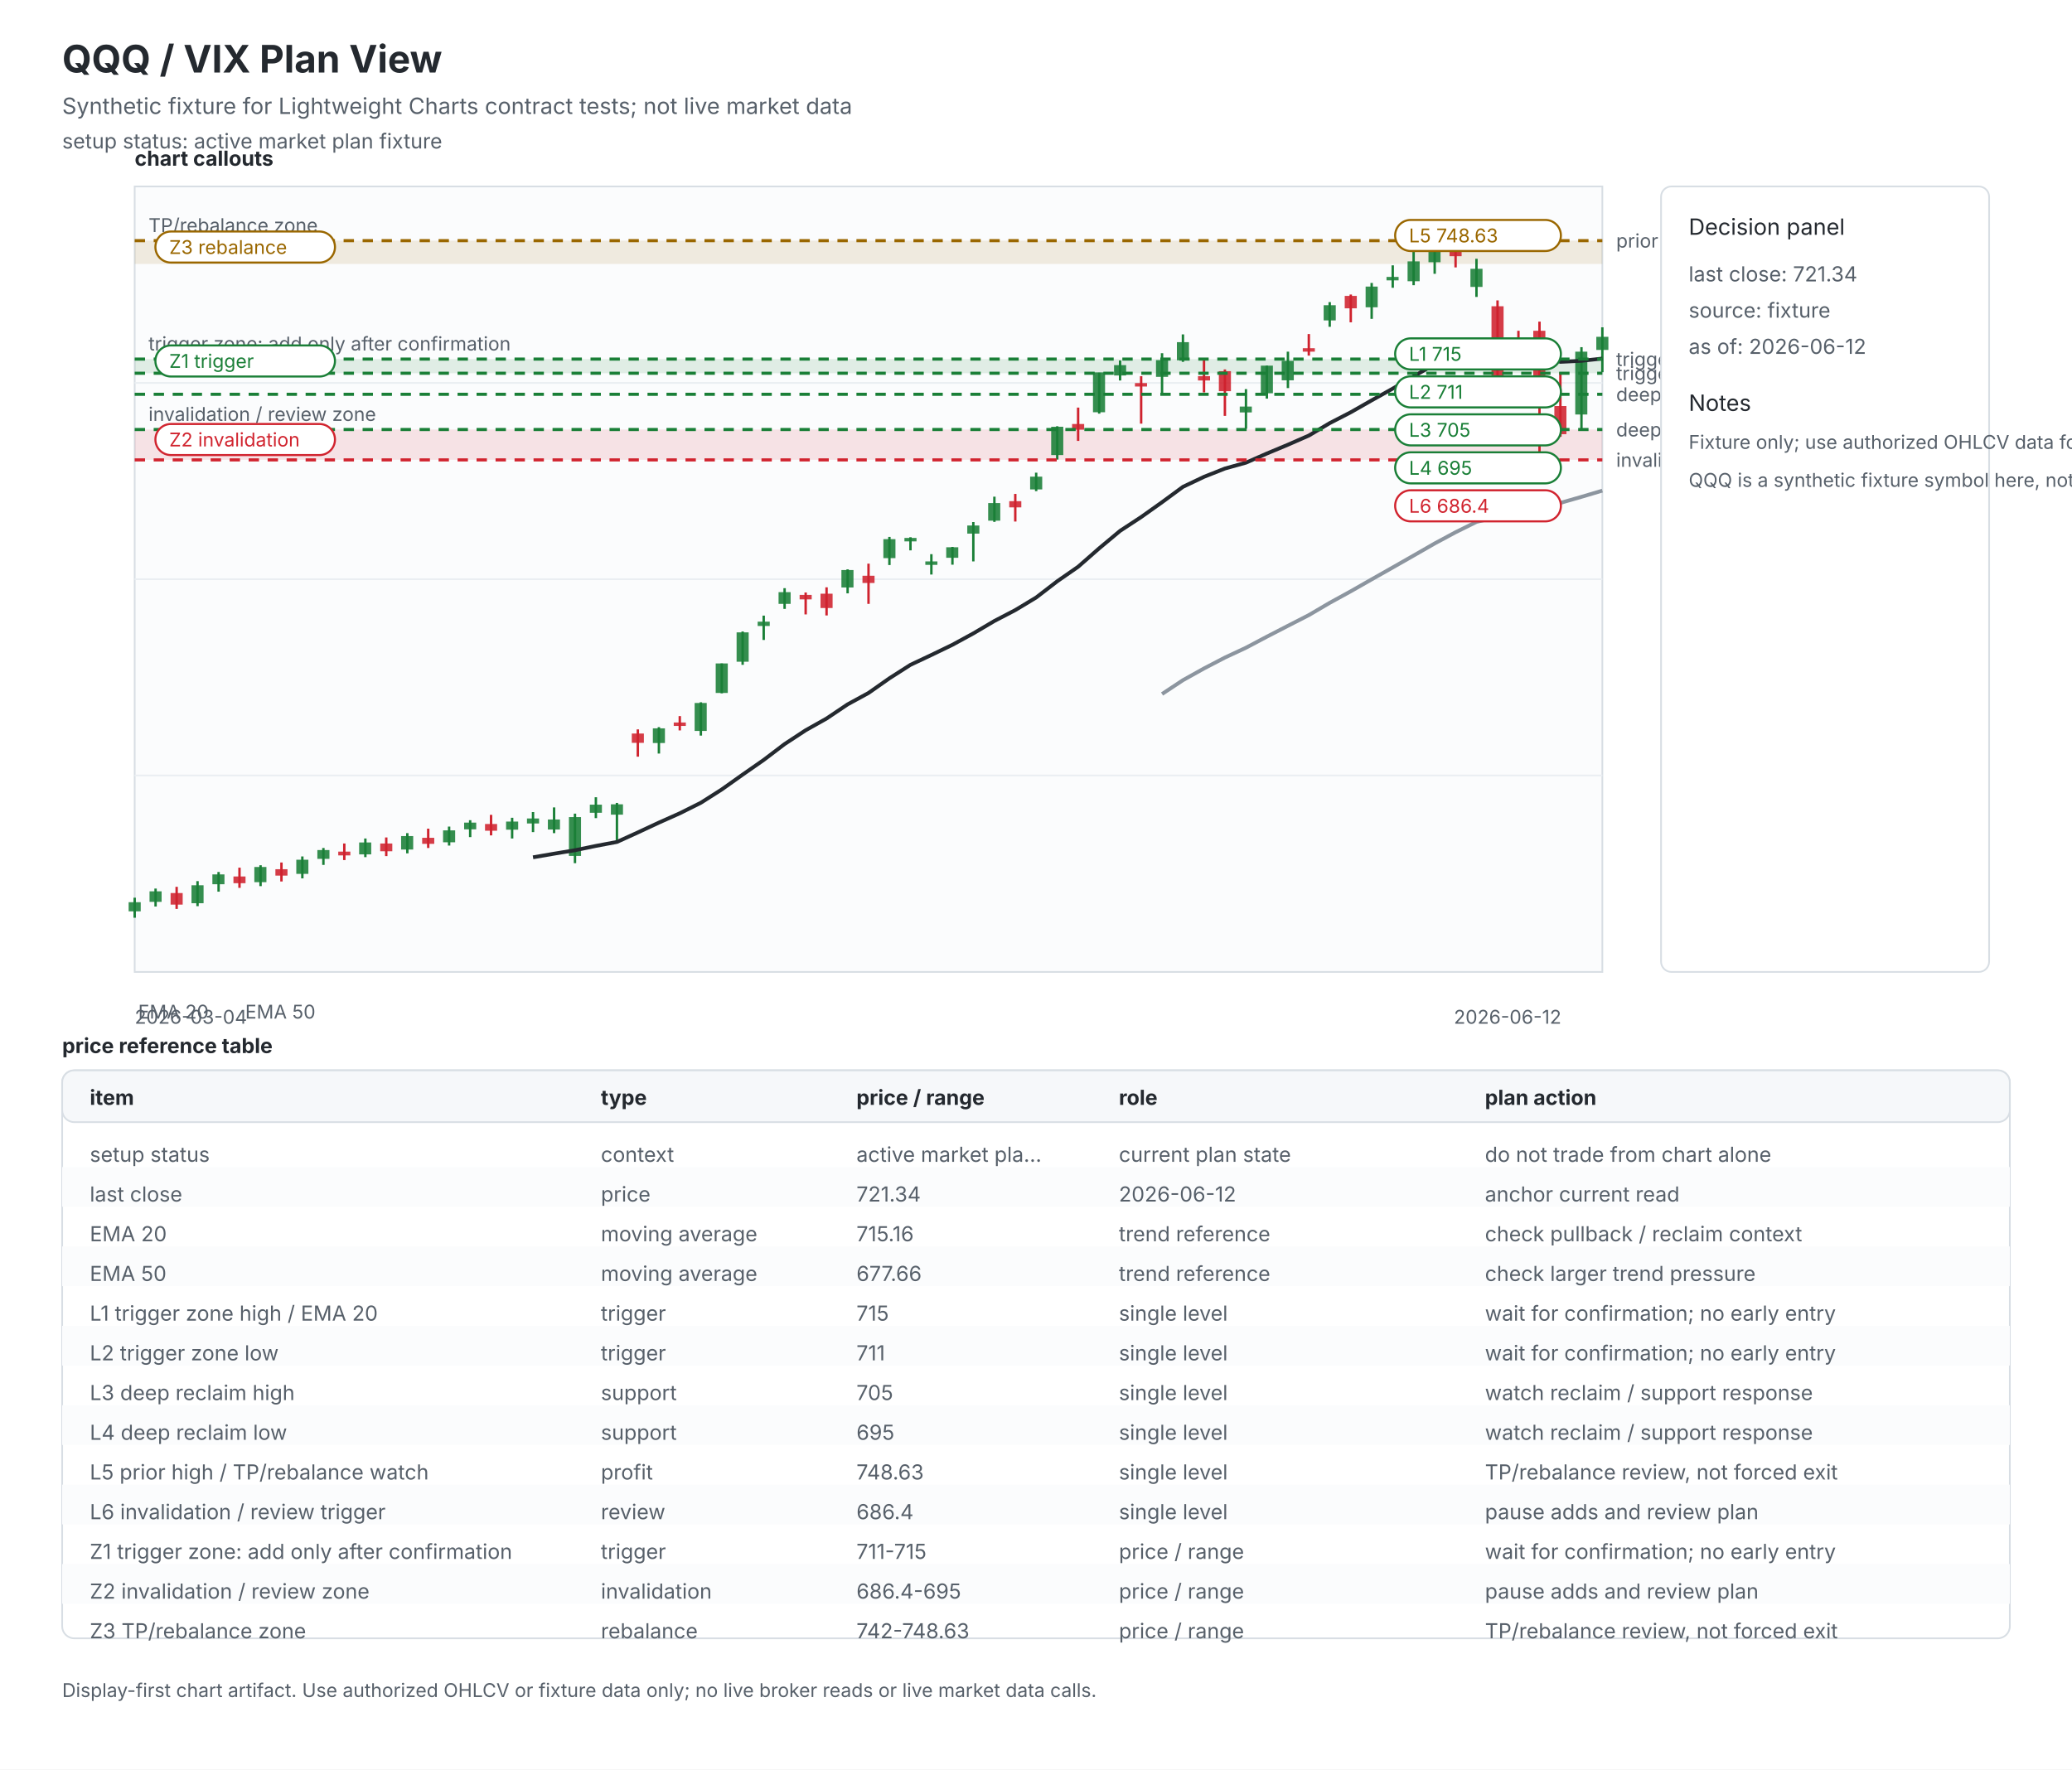
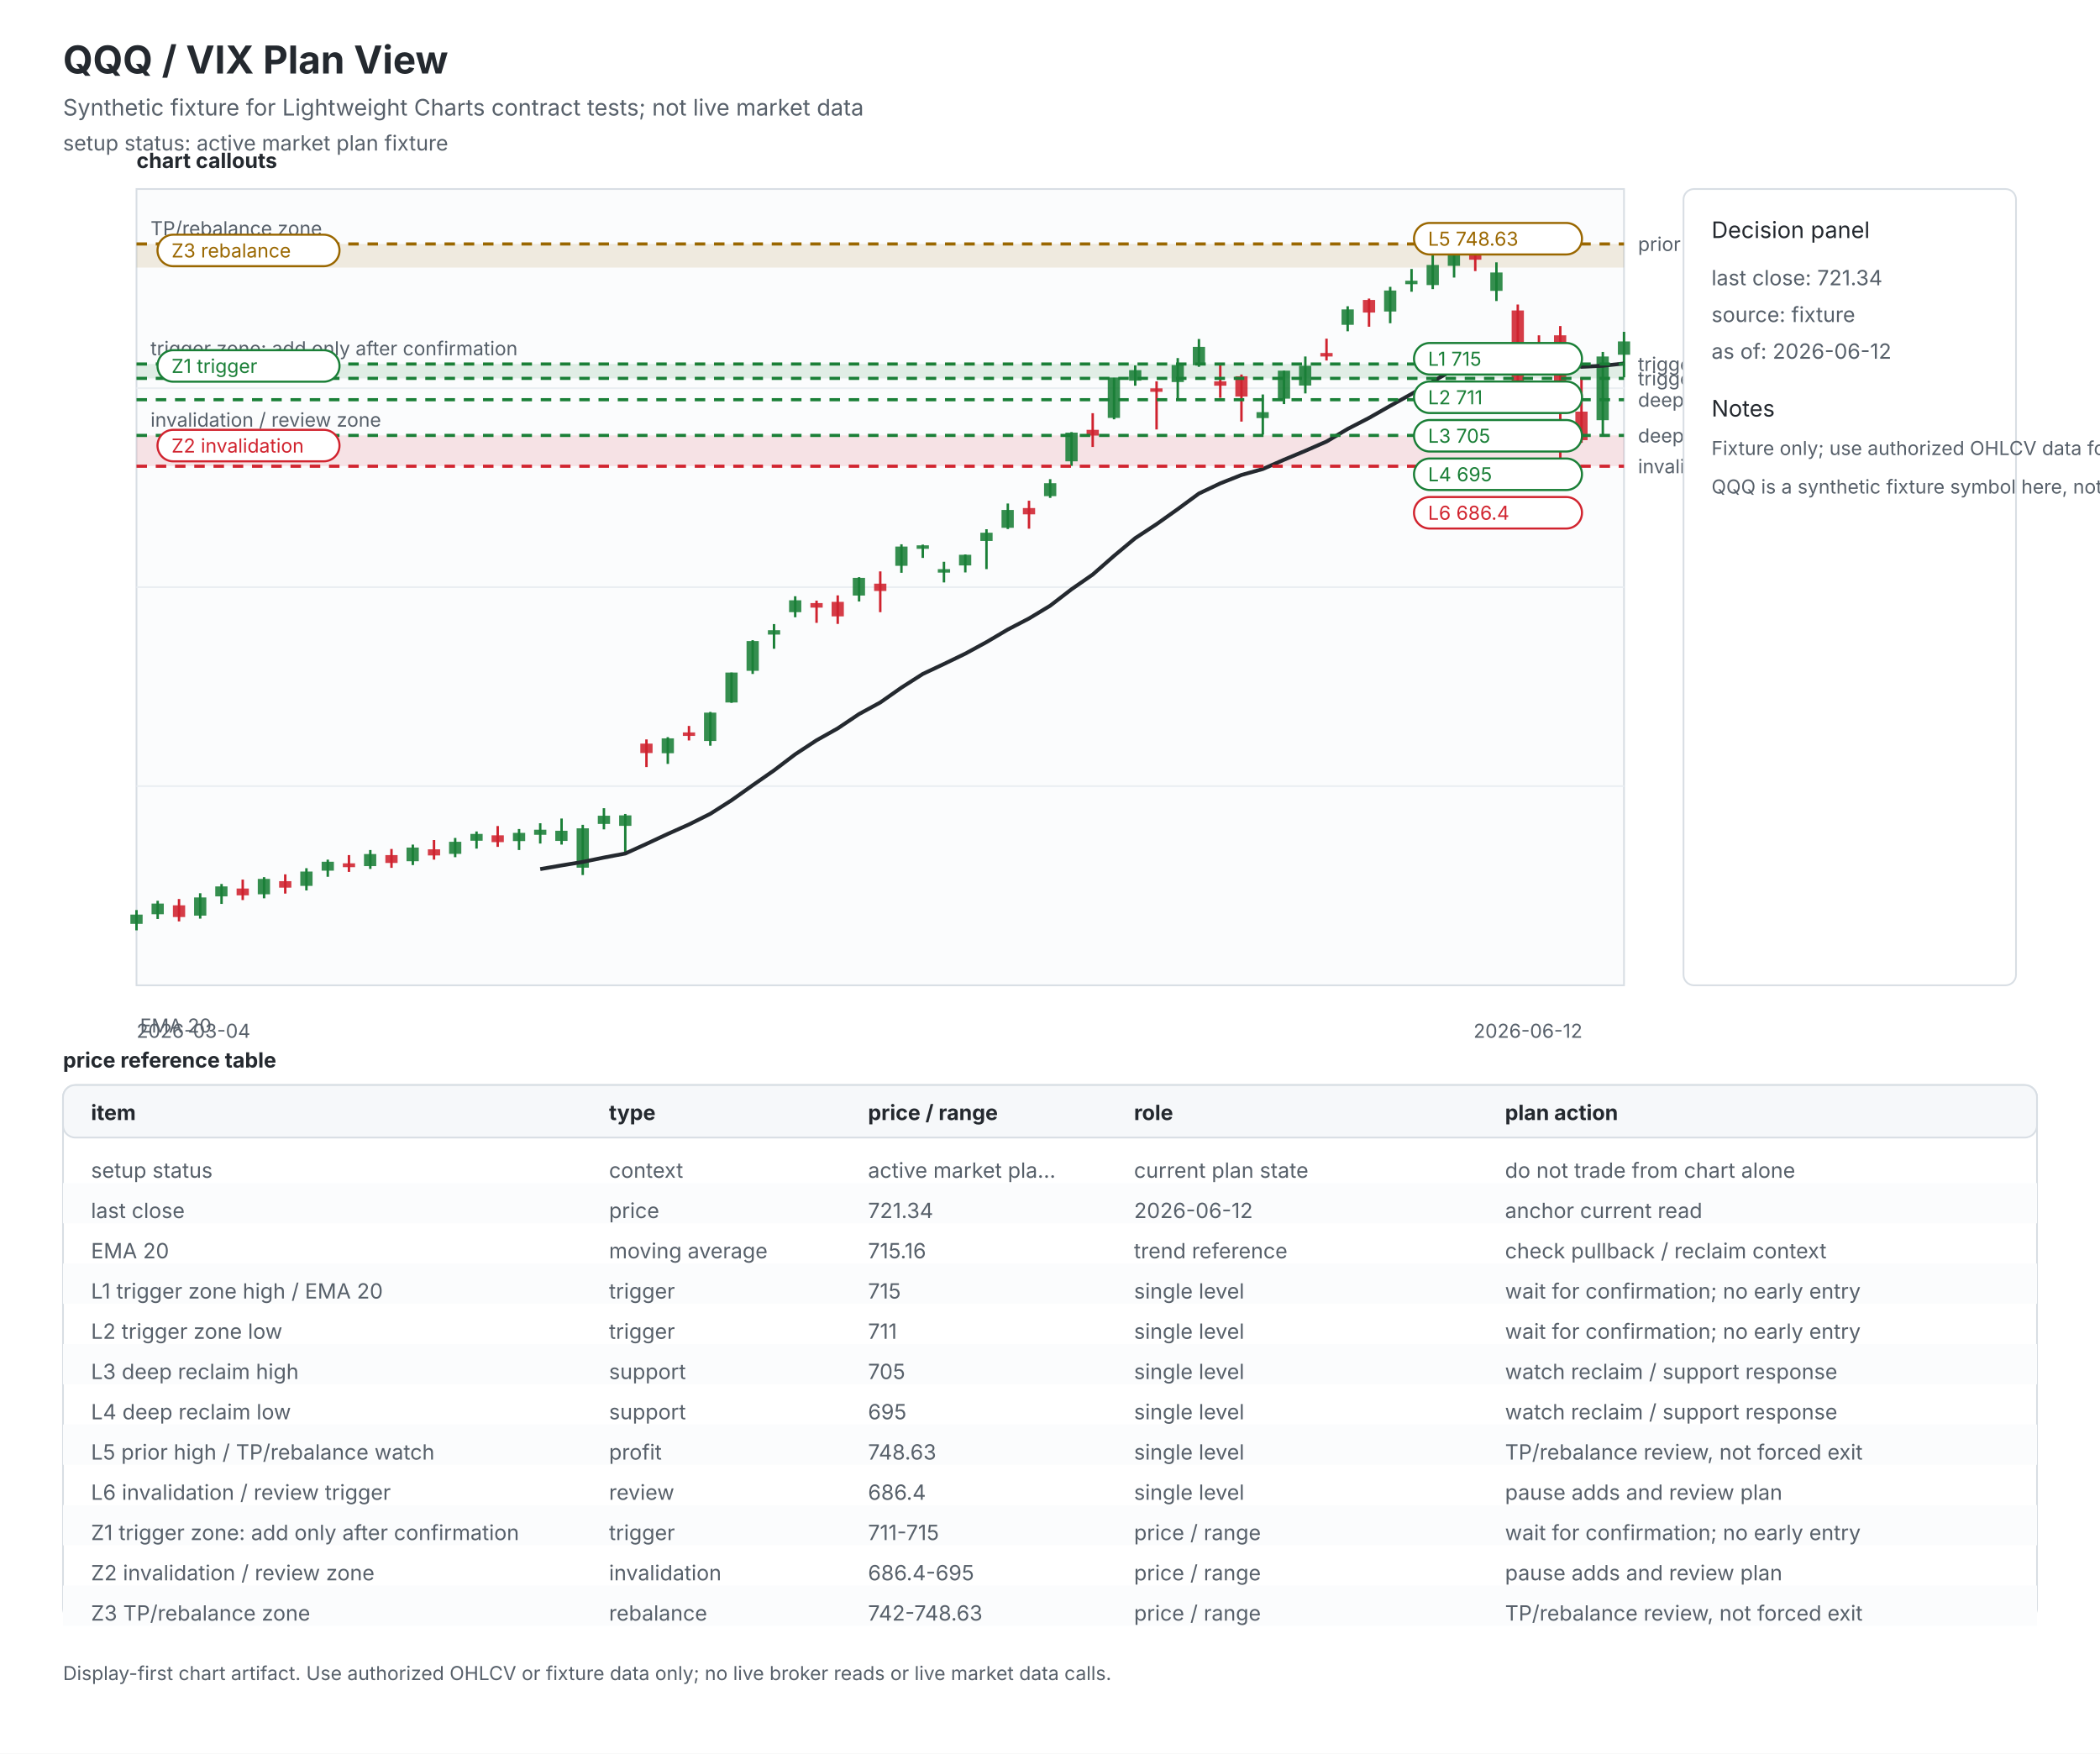
- <svg xmlns="http://www.w3.org/2000/svg" width="1200" height="1025" viewBox="0 0 1200 1025" role="img" aria-label="QQQ / VIX Plan View">
+ <svg xmlns="http://www.w3.org/2000/svg" width="1200" height="1002" viewBox="0 0 1200 1002" role="img" aria-label="QQQ / VIX Plan View">
  <style>
.label{font:13px -apple-system,BlinkMacSystemFont,'Segoe UI',sans-serif;fill:#24292f}
.muted{font:12px -apple-system,BlinkMacSystemFont,'Segoe UI',sans-serif;fill:#57606a}
.small{font:11px -apple-system,BlinkMacSystemFont,'Segoe UI',sans-serif;fill:#57606a}
.title{font:700 22px -apple-system,BlinkMacSystemFont,'Segoe UI',sans-serif;fill:#24292f}
.subtitle{font:13px -apple-system,BlinkMacSystemFont,'Segoe UI',sans-serif;fill:#57606a}
.tag{font:700 12px -apple-system,BlinkMacSystemFont,'Segoe UI',sans-serif;fill:#24292f}
</style>
-   <rect width="1200" height="1025" fill="#ffffff" />
+   <rect width="1200" height="1002" fill="#ffffff" />
  <text class="title" x="36" y="42">QQQ / VIX Plan View</text>
  <text class="subtitle" x="36" y="66">Synthetic fixture for Lightweight Charts contract tests; not live market data</text>
  <text class="muted" x="36" y="86">setup status: active market plan fixture</text>
  <rect x="78" y="108" width="850" height="455" fill="#fbfcfd" stroke="#d8dee4" />
  <line x1="78" y1="221.8" x2="928" y2="221.8" stroke="#eaeef2" />
  <line x1="78" y1="335.5" x2="928" y2="335.5" stroke="#eaeef2" />
  <line x1="78" y1="449.2" x2="928" y2="449.2" stroke="#eaeef2" />
  <rect x="78" y="208.0" width="850" height="8.2" fill="#1a7f37" opacity="0.12" />
  <text class="small" x="86" y="203.0" fill="#1a7f37">trigger zone: add only after confirmation</text>
  <rect x="78" y="248.8" width="850" height="17.5" fill="#d1242f" opacity="0.12" />
  <text class="small" x="86" y="243.8" fill="#d1242f">invalidation / review zone</text>
  <rect x="78" y="139.4" width="850" height="13.5" fill="#9a6700" opacity="0.12" />
  <text class="small" x="86" y="134.4" fill="#9a6700">TP/rebalance zone</text>
  <line x1="78.0" y1="520.0" x2="78.0" y2="531.6" stroke="#1a7f37" stroke-width="1.4" />
  <rect x="74.5" y="522.6" width="7.0" height="5.3" fill="#1a7f37" opacity="0.88" />
  <line x1="90.1" y1="514.7" x2="90.1" y2="525.1" stroke="#1a7f37" stroke-width="1.4" />
  <rect x="86.6" y="516.3" width="7.0" height="6.1" fill="#1a7f37" opacity="0.88" />
  <line x1="102.3" y1="513.7" x2="102.3" y2="526.5" stroke="#cf222e" stroke-width="1.4" />
  <rect x="98.8" y="517.3" width="7.0" height="6.7" fill="#cf222e" opacity="0.88" />
  <line x1="114.4" y1="510.4" x2="114.4" y2="524.9" stroke="#1a7f37" stroke-width="1.4" />
  <rect x="110.9" y="512.8" width="7.0" height="10.4" fill="#1a7f37" opacity="0.88" />
  <line x1="126.6" y1="505.1" x2="126.6" y2="516.5" stroke="#1a7f37" stroke-width="1.4" />
  <rect x="123.0" y="506.5" width="7.0" height="5.7" fill="#1a7f37" opacity="0.88" />
  <line x1="138.7" y1="502.6" x2="138.7" y2="514.3" stroke="#cf222e" stroke-width="1.4" />
  <rect x="135.2" y="507.7" width="7.0" height="3.9" fill="#cf222e" opacity="0.88" />
  <line x1="150.9" y1="501.2" x2="150.9" y2="513.3" stroke="#1a7f37" stroke-width="1.4" />
  <rect x="147.3" y="502.2" width="7.0" height="8.8" fill="#1a7f37" opacity="0.88" />
  <line x1="163.0" y1="499.6" x2="163.0" y2="510.6" stroke="#cf222e" stroke-width="1.4" />
  <rect x="159.5" y="503.5" width="7.0" height="3.7" fill="#cf222e" opacity="0.88" />
  <line x1="175.1" y1="496.1" x2="175.1" y2="508.8" stroke="#1a7f37" stroke-width="1.4" />
  <rect x="171.6" y="498.0" width="7.0" height="8.2" fill="#1a7f37" opacity="0.88" />
  <line x1="187.3" y1="491.2" x2="187.3" y2="501.0" stroke="#1a7f37" stroke-width="1.4" />
  <rect x="183.8" y="492.4" width="7.0" height="5.1" fill="#1a7f37" opacity="0.88" />
  <line x1="199.4" y1="488.6" x2="199.4" y2="498.2" stroke="#cf222e" stroke-width="1.4" />
  <rect x="195.9" y="493.3" width="7.0" height="2.2" fill="#cf222e" opacity="0.88" />
  <line x1="211.6" y1="485.7" x2="211.6" y2="496.5" stroke="#1a7f37" stroke-width="1.4" />
  <rect x="208.0" y="488.0" width="7.0" height="6.9" fill="#1a7f37" opacity="0.88" />
  <line x1="223.7" y1="485.1" x2="223.7" y2="495.9" stroke="#cf222e" stroke-width="1.4" />
  <rect x="220.2" y="488.6" width="7.0" height="4.5" fill="#cf222e" opacity="0.88" />
  <line x1="235.9" y1="482.6" x2="235.9" y2="494.3" stroke="#1a7f37" stroke-width="1.4" />
  <rect x="232.3" y="484.3" width="7.0" height="7.8" fill="#1a7f37" opacity="0.88" />
  <line x1="248.0" y1="480.0" x2="248.0" y2="491.2" stroke="#cf222e" stroke-width="1.4" />
  <rect x="244.5" y="485.3" width="7.0" height="3.5" fill="#cf222e" opacity="0.88" />
  <line x1="260.1" y1="478.8" x2="260.1" y2="489.8" stroke="#1a7f37" stroke-width="1.4" />
  <rect x="256.6" y="481.0" width="7.0" height="6.9" fill="#1a7f37" opacity="0.88" />
  <line x1="272.3" y1="475.1" x2="272.3" y2="484.9" stroke="#1a7f37" stroke-width="1.4" />
  <rect x="268.8" y="476.5" width="7.0" height="3.9" fill="#1a7f37" opacity="0.88" />
  <line x1="284.4" y1="472.0" x2="284.4" y2="483.9" stroke="#cf222e" stroke-width="1.4" />
  <rect x="280.9" y="477.3" width="7.0" height="3.9" fill="#cf222e" opacity="0.88" />
  <line x1="296.6" y1="473.7" x2="296.6" y2="485.7" stroke="#1a7f37" stroke-width="1.4" />
  <rect x="293.1" y="475.9" width="7.0" height="4.7" fill="#1a7f37" opacity="0.88" />
  <line x1="308.7" y1="470.4" x2="308.7" y2="482.0" stroke="#1a7f37" stroke-width="1.4" />
  <rect x="305.2" y="474.1" width="7.0" height="2.9" fill="#1a7f37" opacity="0.88" />
  <line x1="320.9" y1="467.7" x2="320.9" y2="482.6" stroke="#1a7f37" stroke-width="1.4" />
  <rect x="317.3" y="474.7" width="7.0" height="5.8" fill="#1a7f37" opacity="0.88" />
  <line x1="333.0" y1="471.3" x2="333.0" y2="500.0" stroke="#1a7f37" stroke-width="1.4" />
  <rect x="329.5" y="473.3" width="7.0" height="22.5" fill="#1a7f37" opacity="0.88" />
  <line x1="345.1" y1="461.8" x2="345.1" y2="473.9" stroke="#1a7f37" stroke-width="1.4" />
  <rect x="341.6" y="466.1" width="7.0" height="4.7" fill="#1a7f37" opacity="0.88" />
  <line x1="357.3" y1="465.1" x2="357.3" y2="486.7" stroke="#1a7f37" stroke-width="1.4" />
  <rect x="353.8" y="465.9" width="7.0" height="6.0" fill="#1a7f37" opacity="0.88" />
  <line x1="369.4" y1="422.5" x2="369.4" y2="438.3" stroke="#cf222e" stroke-width="1.4" />
  <rect x="365.9" y="424.9" width="7.0" height="5.4" fill="#cf222e" opacity="0.88" />
  <line x1="381.6" y1="421.2" x2="381.6" y2="436.5" stroke="#1a7f37" stroke-width="1.4" />
  <rect x="378.1" y="421.9" width="7.0" height="8.5" fill="#1a7f37" opacity="0.88" />
  <line x1="393.7" y1="414.8" x2="393.7" y2="423.1" stroke="#cf222e" stroke-width="1.4" />
  <rect x="390.2" y="418.5" width="7.0" height="2.0" fill="#cf222e" opacity="0.88" />
  <line x1="405.9" y1="406.8" x2="405.9" y2="426.1" stroke="#1a7f37" stroke-width="1.4" />
  <rect x="402.3" y="407.2" width="7.0" height="16.2" fill="#1a7f37" opacity="0.88" />
  <line x1="418.0" y1="384.3" x2="418.0" y2="401.6" stroke="#1a7f37" stroke-width="1.4" />
  <rect x="414.5" y="384.3" width="7.0" height="17.1" fill="#1a7f37" opacity="0.88" />
  <line x1="430.1" y1="365.8" x2="430.1" y2="385.1" stroke="#1a7f37" stroke-width="1.4" />
  <rect x="426.6" y="366.3" width="7.0" height="17.0" fill="#1a7f37" opacity="0.88" />
  <line x1="442.3" y1="356.6" x2="442.3" y2="370.7" stroke="#1a7f37" stroke-width="1.4" />
  <rect x="438.8" y="360.1" width="7.0" height="2.5" fill="#1a7f37" opacity="0.88" />
  <line x1="454.4" y1="340.7" x2="454.4" y2="352.7" stroke="#1a7f37" stroke-width="1.4" />
  <rect x="450.9" y="343.0" width="7.0" height="6.8" fill="#1a7f37" opacity="0.88" />
  <line x1="466.6" y1="343.2" x2="466.6" y2="355.9" stroke="#cf222e" stroke-width="1.4" />
  <rect x="463.1" y="344.6" width="7.0" height="2.6" fill="#cf222e" opacity="0.88" />
  <line x1="478.7" y1="340.2" x2="478.7" y2="356.5" stroke="#cf222e" stroke-width="1.4" />
  <rect x="475.2" y="343.9" width="7.0" height="8.3" fill="#cf222e" opacity="0.88" />
  <line x1="490.9" y1="329.8" x2="490.9" y2="343.7" stroke="#1a7f37" stroke-width="1.4" />
  <rect x="487.3" y="330.2" width="7.0" height="10.1" fill="#1a7f37" opacity="0.88" />
  <line x1="503.0" y1="326.5" x2="503.0" y2="349.8" stroke="#cf222e" stroke-width="1.4" />
  <rect x="499.5" y="333.5" width="7.0" height="4.2" fill="#cf222e" opacity="0.88" />
  <line x1="515.1" y1="311.0" x2="515.1" y2="327.3" stroke="#1a7f37" stroke-width="1.4" />
  <rect x="511.6" y="312.3" width="7.0" height="11.0" fill="#1a7f37" opacity="0.88" />
  <line x1="527.3" y1="311.2" x2="527.3" y2="318.8" stroke="#1a7f37" stroke-width="1.4" />
  <rect x="523.8" y="311.6" width="7.0" height="2.0" fill="#1a7f37" opacity="0.88" />
  <line x1="539.4" y1="321.0" x2="539.4" y2="332.8" stroke="#1a7f37" stroke-width="1.4" />
  <rect x="535.9" y="325.2" width="7.0" height="2.0" fill="#1a7f37" opacity="0.88" />
  <line x1="551.6" y1="316.8" x2="551.6" y2="327.1" stroke="#1a7f37" stroke-width="1.4" />
  <rect x="548.0" y="317.0" width="7.0" height="6.1" fill="#1a7f37" opacity="0.88" />
  <line x1="563.7" y1="302.4" x2="563.7" y2="325.2" stroke="#1a7f37" stroke-width="1.4" />
  <rect x="560.2" y="304.4" width="7.0" height="4.7" fill="#1a7f37" opacity="0.88" />
  <line x1="575.9" y1="287.7" x2="575.9" y2="302.3" stroke="#1a7f37" stroke-width="1.4" />
  <rect x="572.3" y="291.4" width="7.0" height="10.2" fill="#1a7f37" opacity="0.88" />
  <line x1="588.0" y1="286.1" x2="588.0" y2="302.1" stroke="#cf222e" stroke-width="1.4" />
  <rect x="584.5" y="290.3" width="7.0" height="3.6" fill="#cf222e" opacity="0.88" />
  <line x1="600.1" y1="273.8" x2="600.1" y2="284.5" stroke="#1a7f37" stroke-width="1.4" />
  <rect x="596.6" y="276.1" width="7.0" height="7.4" fill="#1a7f37" opacity="0.88" />
  <line x1="612.3" y1="246.9" x2="612.3" y2="266.2" stroke="#1a7f37" stroke-width="1.4" />
  <rect x="608.8" y="247.2" width="7.0" height="16.4" fill="#1a7f37" opacity="0.88" />
  <line x1="624.4" y1="236.1" x2="624.4" y2="255.4" stroke="#cf222e" stroke-width="1.4" />
  <rect x="620.9" y="245.6" width="7.0" height="3.3" fill="#cf222e" opacity="0.88" />
  <line x1="636.6" y1="215.9" x2="636.6" y2="239.6" stroke="#1a7f37" stroke-width="1.4" />
  <rect x="633.0" y="215.7" width="7.0" height="23.1" fill="#1a7f37" opacity="0.88" />
  <line x1="648.7" y1="208.8" x2="648.7" y2="220.4" stroke="#1a7f37" stroke-width="1.4" />
  <rect x="645.2" y="211.5" width="7.0" height="6.0" fill="#1a7f37" opacity="0.88" />
  <line x1="660.9" y1="217.9" x2="660.9" y2="245.4" stroke="#cf222e" stroke-width="1.4" />
  <rect x="657.3" y="221.9" width="7.0" height="2.0" fill="#cf222e" opacity="0.88" />
  <line x1="673.0" y1="204.6" x2="673.0" y2="228.8" stroke="#1a7f37" stroke-width="1.4" />
  <rect x="669.5" y="208.6" width="7.0" height="9.7" fill="#1a7f37" opacity="0.88" />
  <line x1="685.1" y1="193.7" x2="685.1" y2="209.6" stroke="#1a7f37" stroke-width="1.4" />
  <rect x="681.6" y="198.2" width="7.0" height="10.5" fill="#1a7f37" opacity="0.88" />
  <line x1="697.3" y1="207.8" x2="697.3" y2="227.3" stroke="#cf222e" stroke-width="1.4" />
  <rect x="693.8" y="217.9" width="7.0" height="2.5" fill="#cf222e" opacity="0.88" />
  <line x1="709.4" y1="214.0" x2="709.4" y2="240.9" stroke="#cf222e" stroke-width="1.4" />
  <rect x="705.9" y="215.0" width="7.0" height="11.6" fill="#cf222e" opacity="0.88" />
  <line x1="721.6" y1="225.4" x2="721.6" y2="248.3" stroke="#1a7f37" stroke-width="1.4" />
  <rect x="718.0" y="235.5" width="7.0" height="3.4" fill="#1a7f37" opacity="0.88" />
  <line x1="733.7" y1="211.8" x2="733.7" y2="230.9" stroke="#1a7f37" stroke-width="1.4" />
  <rect x="730.2" y="211.8" width="7.0" height="16.0" fill="#1a7f37" opacity="0.88" />
  <line x1="745.9" y1="203.7" x2="745.9" y2="224.8" stroke="#1a7f37" stroke-width="1.4" />
  <rect x="742.3" y="209.0" width="7.0" height="11.3" fill="#1a7f37" opacity="0.88" />
  <line x1="758.0" y1="193.5" x2="758.0" y2="206.0" stroke="#cf222e" stroke-width="1.4" />
  <rect x="754.5" y="201.7" width="7.0" height="2.0" fill="#cf222e" opacity="0.88" />
  <line x1="770.1" y1="175.0" x2="770.1" y2="189.3" stroke="#1a7f37" stroke-width="1.4" />
  <rect x="766.6" y="176.8" width="7.0" height="8.8" fill="#1a7f37" opacity="0.88" />
  <line x1="782.3" y1="170.6" x2="782.3" y2="186.7" stroke="#cf222e" stroke-width="1.4" />
  <rect x="778.8" y="171.4" width="7.0" height="7.2" fill="#cf222e" opacity="0.88" />
  <line x1="794.4" y1="163.9" x2="794.4" y2="184.7" stroke="#1a7f37" stroke-width="1.4" />
  <rect x="790.9" y="166.0" width="7.0" height="12.0" fill="#1a7f37" opacity="0.88" />
  <line x1="806.6" y1="153.7" x2="806.6" y2="166.7" stroke="#1a7f37" stroke-width="1.4" />
  <rect x="803.0" y="160.4" width="7.0" height="2.0" fill="#1a7f37" opacity="0.88" />
  <line x1="818.7" y1="145.5" x2="818.7" y2="165.2" stroke="#1a7f37" stroke-width="1.4" />
  <rect x="815.2" y="151.4" width="7.0" height="11.5" fill="#1a7f37" opacity="0.88" />
  <line x1="830.9" y1="143.8" x2="830.9" y2="158.6" stroke="#1a7f37" stroke-width="1.4" />
  <rect x="827.3" y="144.4" width="7.0" height="7.5" fill="#1a7f37" opacity="0.88" />
  <line x1="843.0" y1="139.4" x2="843.0" y2="154.9" stroke="#cf222e" stroke-width="1.4" />
  <rect x="839.5" y="142.0" width="7.0" height="6.4" fill="#cf222e" opacity="0.88" />
  <line x1="855.1" y1="149.9" x2="855.1" y2="172.0" stroke="#1a7f37" stroke-width="1.4" />
  <rect x="851.6" y="155.7" width="7.0" height="10.5" fill="#1a7f37" opacity="0.88" />
  <line x1="867.3" y1="174.0" x2="867.3" y2="229.8" stroke="#cf222e" stroke-width="1.4" />
  <rect x="863.8" y="177.4" width="7.0" height="50.9" fill="#cf222e" opacity="0.88" />
  <line x1="879.4" y1="191.6" x2="879.4" y2="211.9" stroke="#cf222e" stroke-width="1.4" />
  <rect x="875.9" y="202.3" width="7.0" height="3.5" fill="#cf222e" opacity="0.88" />
  <line x1="891.6" y1="186.3" x2="891.6" y2="266.4" stroke="#cf222e" stroke-width="1.4" />
  <rect x="888.0" y="191.6" width="7.0" height="31.0" fill="#cf222e" opacity="0.88" />
  <line x1="903.7" y1="215.7" x2="903.7" y2="253.0" stroke="#cf222e" stroke-width="1.4" />
  <rect x="900.2" y="235.2" width="7.0" height="16.3" fill="#cf222e" opacity="0.88" />
  <line x1="915.9" y1="201.1" x2="915.9" y2="248.8" stroke="#1a7f37" stroke-width="1.4" />
  <rect x="912.3" y="203.7" width="7.0" height="36.4" fill="#1a7f37" opacity="0.88" />
  <line x1="928.0" y1="189.6" x2="928.0" y2="215.6" stroke="#1a7f37" stroke-width="1.4" />
  <rect x="924.5" y="195.1" width="7.0" height="7.6" fill="#1a7f37" opacity="0.88" />
  <polyline points="308.7,496.6 320.9,494.5 333.0,492.5 345.1,490.0 357.3,487.7 369.4,482.2 381.6,476.5 393.7,471.1 405.9,465.0 418.0,457.3 430.1,448.7 442.3,440.2 454.4,431.0 466.6,423.0 478.7,416.2 490.9,408.0 503.0,401.4 515.1,392.9 527.3,385.1 539.4,379.4 551.6,373.5 563.7,366.9 575.9,359.7 588.0,353.4 600.1,346.1 612.3,336.7 624.4,328.3 636.6,317.6 648.7,307.5 660.9,299.5 673.0,290.9 685.1,282.0 697.3,276.2 709.4,271.4 721.6,268.0 733.7,262.7 745.9,257.6 758.0,252.3 770.1,245.1 782.3,238.8 794.4,231.9 806.6,225.1 818.7,218.0 830.9,211.0 843.0,205.1 855.1,200.4 867.3,203.0 879.4,203.3 891.6,205.1 903.7,209.6 915.9,209.0 928.0,207.7" fill="none" stroke="#24292f" stroke-width="2.2" />
-   <polyline points="673.0,402.0 685.1,394.0 697.3,387.2 709.4,380.9 721.6,375.2 733.7,368.8 745.9,362.5 758.0,356.3 770.1,349.2 782.3,342.5 794.4,335.6 806.6,328.7 818.7,321.8 830.9,314.8 843.0,308.3 855.1,302.3 867.3,299.4 879.4,295.7 891.6,292.9 903.7,291.3 915.9,287.8 928.0,284.2" fill="none" stroke="#8c959f" stroke-width="2.2" />
  <text class="small" x="80" y="590" fill="#24292f">EMA 20</text>
-   <text class="small" x="142" y="590" fill="#8c959f">EMA 50</text>
  <line x1="78" y1="208.0" x2="928" y2="208.0" stroke="#1a7f37" stroke-width="1.8" stroke-dasharray="6 5" />
  <text class="small" x="936" y="212.0" fill="#1a7f37">trigger zone high / EMA 20</text>
  <line x1="78" y1="216.2" x2="928" y2="216.2" stroke="#1a7f37" stroke-width="1.8" stroke-dasharray="6 5" />
  <text class="small" x="936" y="220.2" fill="#1a7f37">trigger zone low</text>
  <line x1="78" y1="228.4" x2="928" y2="228.4" stroke="#1a7f37" stroke-width="1.8" stroke-dasharray="6 5" />
  <text class="small" x="936" y="232.4" fill="#1a7f37">deep reclaim high</text>
  <line x1="78" y1="248.8" x2="928" y2="248.8" stroke="#1a7f37" stroke-width="1.8" stroke-dasharray="6 5" />
  <text class="small" x="936" y="252.8" fill="#1a7f37">deep reclaim low</text>
  <line x1="78" y1="139.4" x2="928" y2="139.4" stroke="#9a6700" stroke-width="1.8" stroke-dasharray="6 5" />
  <text class="small" x="936" y="143.4" fill="#9a6700">prior high / TP/rebalance watch</text>
  <line x1="78" y1="266.4" x2="928" y2="266.4" stroke="#d1242f" stroke-width="1.8" stroke-dasharray="6 5" />
  <text class="small" x="936" y="270.4" fill="#d1242f">invalidation / review trigger</text>
  <text class="tag" x="78" y="96">chart callouts</text>
  <rect x="90" y="200.1" width="104" height="18" rx="9" fill="#ffffff" stroke="#1a7f37" stroke-width="1.2" />
  <text class="small" x="98" y="213.1" style="fill:#1a7f37">Z1 trigger</text>
  <rect x="90" y="245.6" width="104" height="18" rx="9" fill="#ffffff" stroke="#d1242f" stroke-width="1.2" />
  <text class="small" x="98" y="258.6" style="fill:#d1242f">Z2 invalidation</text>
  <rect x="90" y="134.1" width="104" height="18" rx="9" fill="#ffffff" stroke="#9a6700" stroke-width="1.2" />
  <text class="small" x="98" y="147.1" style="fill:#9a6700">Z3 rebalance</text>
  <rect x="808" y="196.0" width="96" height="18" rx="9" fill="#ffffff" stroke="#1a7f37" stroke-width="1.2" />
  <text class="small" x="816" y="209.0" style="fill:#1a7f37">L1 715</text>
  <rect x="808" y="218.0" width="96" height="18" rx="9" fill="#ffffff" stroke="#1a7f37" stroke-width="1.2" />
  <text class="small" x="816" y="231.0" style="fill:#1a7f37">L2 711</text>
  <rect x="808" y="240.0" width="96" height="18" rx="9" fill="#ffffff" stroke="#1a7f37" stroke-width="1.2" />
  <text class="small" x="816" y="253.0" style="fill:#1a7f37">L3 705</text>
  <rect x="808" y="262.0" width="96" height="18" rx="9" fill="#ffffff" stroke="#1a7f37" stroke-width="1.2" />
  <text class="small" x="816" y="275.0" style="fill:#1a7f37">L4 695</text>
  <rect x="808" y="127.4" width="96" height="18" rx="9" fill="#ffffff" stroke="#9a6700" stroke-width="1.2" />
  <text class="small" x="816" y="140.4" style="fill:#9a6700">L5 748.63</text>
  <rect x="808" y="284.0" width="96" height="18" rx="9" fill="#ffffff" stroke="#d1242f" stroke-width="1.2" />
  <text class="small" x="816" y="297.0" style="fill:#d1242f">L6 686.4</text>
  <rect x="962" y="108" width="190" height="455" rx="6" fill="#ffffff" stroke="#d8dee4" />
  <text class="label" x="978" y="136">Decision panel</text>
  <text class="muted" x="978" y="163">last close: 721.34</text>
  <text class="muted" x="978" y="184">source: fixture</text>
  <text class="muted" x="978" y="205">as of: 2026-06-12</text>
  <text class="label" x="978" y="238">Notes</text>
  <text class="small" x="978" y="260">Fixture only; use authorized OHLCV data for live analysis.</text>
  <text class="small" x="978" y="282">QQQ is a synthetic fixture symbol here, not a recommendatio...</text>
  <text class="small" x="78" y="593">2026-03-04</text>
  <text class="small" x="842" y="593">2026-06-12</text>
  <text class="tag" x="36" y="610">price reference table</text>
-   <rect x="36" y="620" width="1128" height="329" rx="7" fill="#ffffff" stroke="#d8dee4" />
+   <rect x="36" y="620" width="1128" height="306" rx="7" fill="#ffffff" stroke="#d8dee4" />
  <rect x="36" y="620" width="1128" height="30" rx="7" fill="#f6f8fa" stroke="#d8dee4" />
  <text class="tag" x="52" y="640">item</text>
  <text class="tag" x="348" y="640">type</text>
  <text class="tag" x="496" y="640">price / range</text>
  <text class="tag" x="648" y="640">role</text>
  <text class="tag" x="860" y="640">plan action</text>
  <text class="muted" x="52" y="673">setup status</text>
  <text class="muted" x="348" y="673">context</text>
  <text class="muted" x="496" y="673">active market pla...</text>
  <text class="muted" x="648" y="673">current plan state</text>
  <text class="muted" x="860" y="673">do not trade from chart alone</text>
  <rect x="36" y="676" width="1128" height="23" fill="#fbfcfd" />
  <text class="muted" x="52" y="696">last close</text>
  <text class="muted" x="348" y="696">price</text>
  <text class="muted" x="496" y="696">721.34</text>
  <text class="muted" x="648" y="696">2026-06-12</text>
  <text class="muted" x="860" y="696">anchor current read</text>
  <text class="muted" x="52" y="719">EMA 20</text>
  <text class="muted" x="348" y="719">moving average</text>
  <text class="muted" x="496" y="719">715.16</text>
  <text class="muted" x="648" y="719">trend reference</text>
  <text class="muted" x="860" y="719">check pullback / reclaim context</text>
  <rect x="36" y="722" width="1128" height="23" fill="#fbfcfd" />
-   <text class="muted" x="52" y="742">EMA 50</text>
-   <text class="muted" x="348" y="742">moving average</text>
-   <text class="muted" x="496" y="742">677.66</text>
-   <text class="muted" x="648" y="742">trend reference</text>
-   <text class="muted" x="860" y="742">check larger trend pressure</text>
-   <text class="muted" x="52" y="765">L1 trigger zone high / EMA 20</text>
+   <text class="muted" x="52" y="742">L1 trigger zone high / EMA 20</text>
+   <text class="muted" x="348" y="742">trigger</text>
+   <text class="muted" x="496" y="742">715</text>
+   <text class="muted" x="648" y="742">single level</text>
+   <text class="muted" x="860" y="742">wait for confirmation; no early entry</text>
+   <text class="muted" x="52" y="765">L2 trigger zone low</text>
  <text class="muted" x="348" y="765">trigger</text>
-   <text class="muted" x="496" y="765">715</text>
+   <text class="muted" x="496" y="765">711</text>
  <text class="muted" x="648" y="765">single level</text>
  <text class="muted" x="860" y="765">wait for confirmation; no early entry</text>
  <rect x="36" y="768" width="1128" height="23" fill="#fbfcfd" />
-   <text class="muted" x="52" y="788">L2 trigger zone low</text>
-   <text class="muted" x="348" y="788">trigger</text>
-   <text class="muted" x="496" y="788">711</text>
+   <text class="muted" x="52" y="788">L3 deep reclaim high</text>
+   <text class="muted" x="348" y="788">support</text>
+   <text class="muted" x="496" y="788">705</text>
  <text class="muted" x="648" y="788">single level</text>
-   <text class="muted" x="860" y="788">wait for confirmation; no early entry</text>
-   <text class="muted" x="52" y="811">L3 deep reclaim high</text>
+   <text class="muted" x="860" y="788">watch reclaim / support response</text>
+   <text class="muted" x="52" y="811">L4 deep reclaim low</text>
  <text class="muted" x="348" y="811">support</text>
-   <text class="muted" x="496" y="811">705</text>
+   <text class="muted" x="496" y="811">695</text>
  <text class="muted" x="648" y="811">single level</text>
  <text class="muted" x="860" y="811">watch reclaim / support response</text>
  <rect x="36" y="814" width="1128" height="23" fill="#fbfcfd" />
-   <text class="muted" x="52" y="834">L4 deep reclaim low</text>
-   <text class="muted" x="348" y="834">support</text>
-   <text class="muted" x="496" y="834">695</text>
+   <text class="muted" x="52" y="834">L5 prior high / TP/rebalance watch</text>
+   <text class="muted" x="348" y="834">profit</text>
+   <text class="muted" x="496" y="834">748.63</text>
  <text class="muted" x="648" y="834">single level</text>
-   <text class="muted" x="860" y="834">watch reclaim / support response</text>
-   <text class="muted" x="52" y="857">L5 prior high / TP/rebalance watch</text>
-   <text class="muted" x="348" y="857">profit</text>
-   <text class="muted" x="496" y="857">748.63</text>
+   <text class="muted" x="860" y="834">TP/rebalance review, not forced exit</text>
+   <text class="muted" x="52" y="857">L6 invalidation / review trigger</text>
+   <text class="muted" x="348" y="857">review</text>
+   <text class="muted" x="496" y="857">686.4</text>
  <text class="muted" x="648" y="857">single level</text>
-   <text class="muted" x="860" y="857">TP/rebalance review, not forced exit</text>
+   <text class="muted" x="860" y="857">pause adds and review plan</text>
  <rect x="36" y="860" width="1128" height="23" fill="#fbfcfd" />
-   <text class="muted" x="52" y="880">L6 invalidation / review trigger</text>
-   <text class="muted" x="348" y="880">review</text>
-   <text class="muted" x="496" y="880">686.4</text>
-   <text class="muted" x="648" y="880">single level</text>
-   <text class="muted" x="860" y="880">pause adds and review plan</text>
-   <text class="muted" x="52" y="903">Z1 trigger zone: add only after confirmation</text>
-   <text class="muted" x="348" y="903">trigger</text>
-   <text class="muted" x="496" y="903">711-715</text>
+   <text class="muted" x="52" y="880">Z1 trigger zone: add only after confirmation</text>
+   <text class="muted" x="348" y="880">trigger</text>
+   <text class="muted" x="496" y="880">711-715</text>
+   <text class="muted" x="648" y="880">price / range</text>
+   <text class="muted" x="860" y="880">wait for confirmation; no early entry</text>
+   <text class="muted" x="52" y="903">Z2 invalidation / review zone</text>
+   <text class="muted" x="348" y="903">invalidation</text>
+   <text class="muted" x="496" y="903">686.4-695</text>
  <text class="muted" x="648" y="903">price / range</text>
-   <text class="muted" x="860" y="903">wait for confirmation; no early entry</text>
+   <text class="muted" x="860" y="903">pause adds and review plan</text>
  <rect x="36" y="906" width="1128" height="23" fill="#fbfcfd" />
-   <text class="muted" x="52" y="926">Z2 invalidation / review zone</text>
-   <text class="muted" x="348" y="926">invalidation</text>
-   <text class="muted" x="496" y="926">686.4-695</text>
+   <text class="muted" x="52" y="926">Z3 TP/rebalance zone</text>
+   <text class="muted" x="348" y="926">rebalance</text>
+   <text class="muted" x="496" y="926">742-748.63</text>
  <text class="muted" x="648" y="926">price / range</text>
-   <text class="muted" x="860" y="926">pause adds and review plan</text>
-   <text class="muted" x="52" y="949">Z3 TP/rebalance zone</text>
-   <text class="muted" x="348" y="949">rebalance</text>
-   <text class="muted" x="496" y="949">742-748.63</text>
-   <text class="muted" x="648" y="949">price / range</text>
-   <text class="muted" x="860" y="949">TP/rebalance review, not forced exit</text>
-   <text class="small" x="36" y="983">Display-first chart artifact. Use authorized OHLCV or fixture data only; no live broker reads or live market data calls.</text>
+   <text class="muted" x="860" y="926">TP/rebalance review, not forced exit</text>
+   <text class="small" x="36" y="960">Display-first chart artifact. Use authorized OHLCV or fixture data only; no live broker reads or live market data calls.</text>
</svg>
